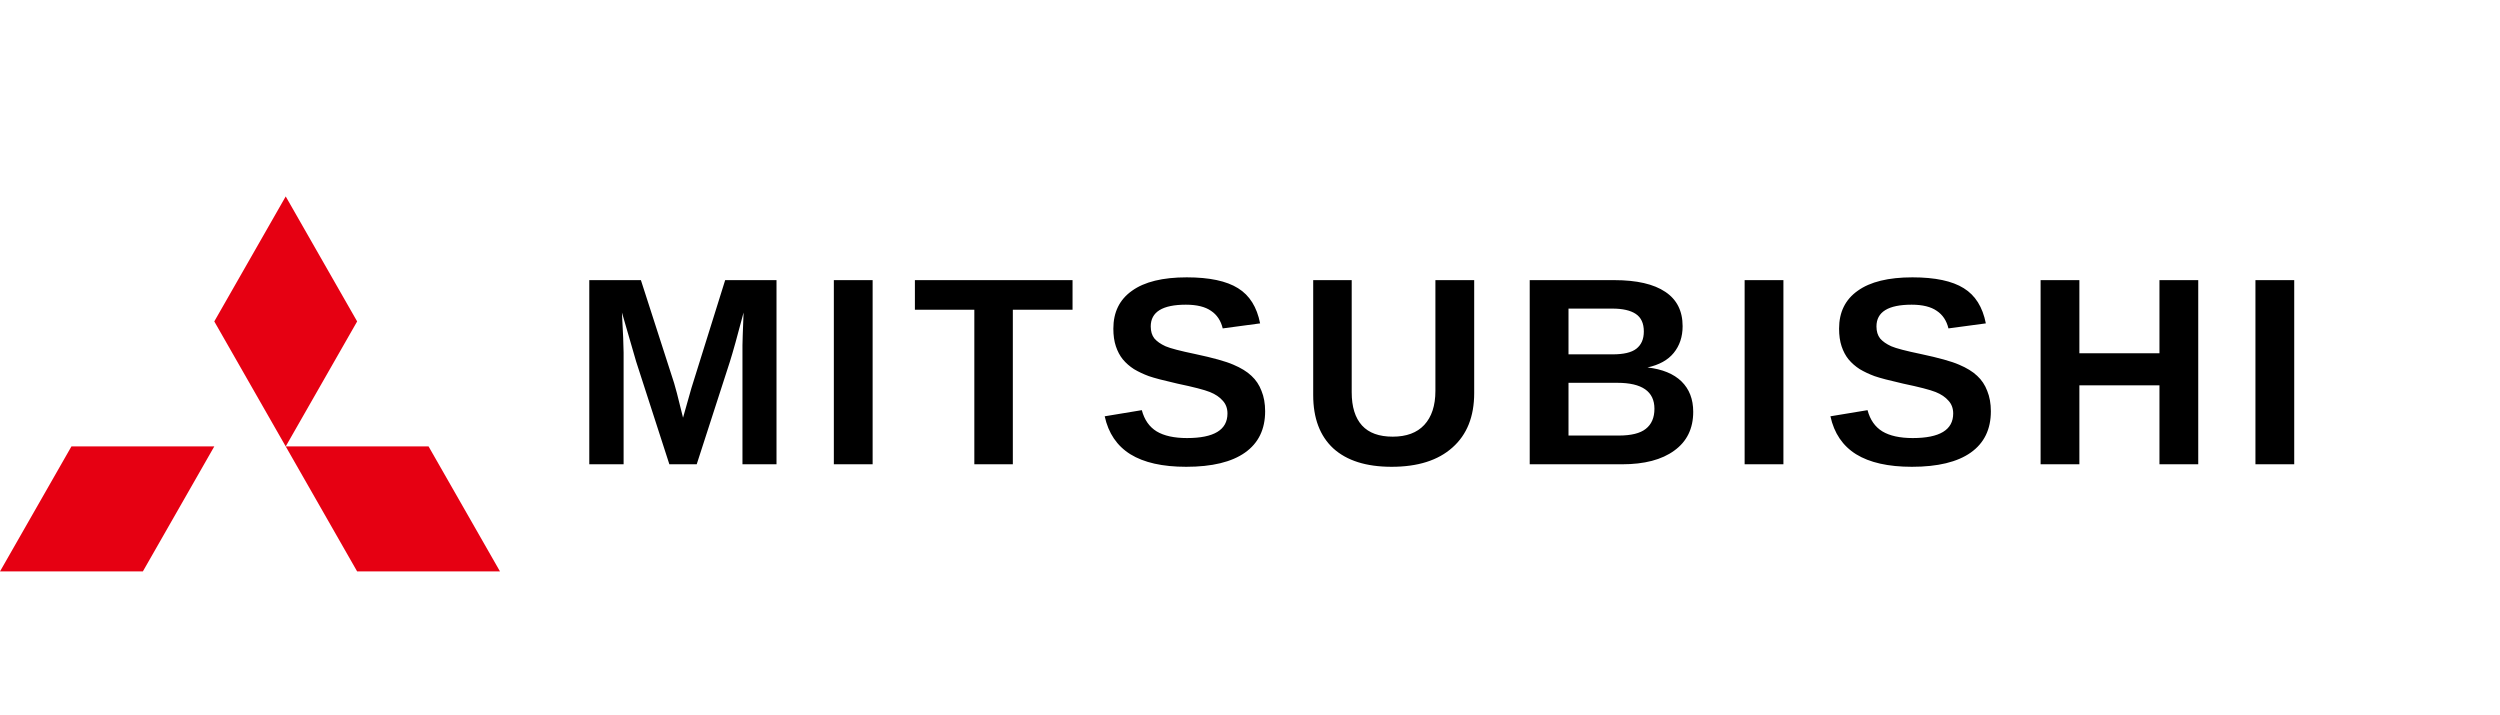
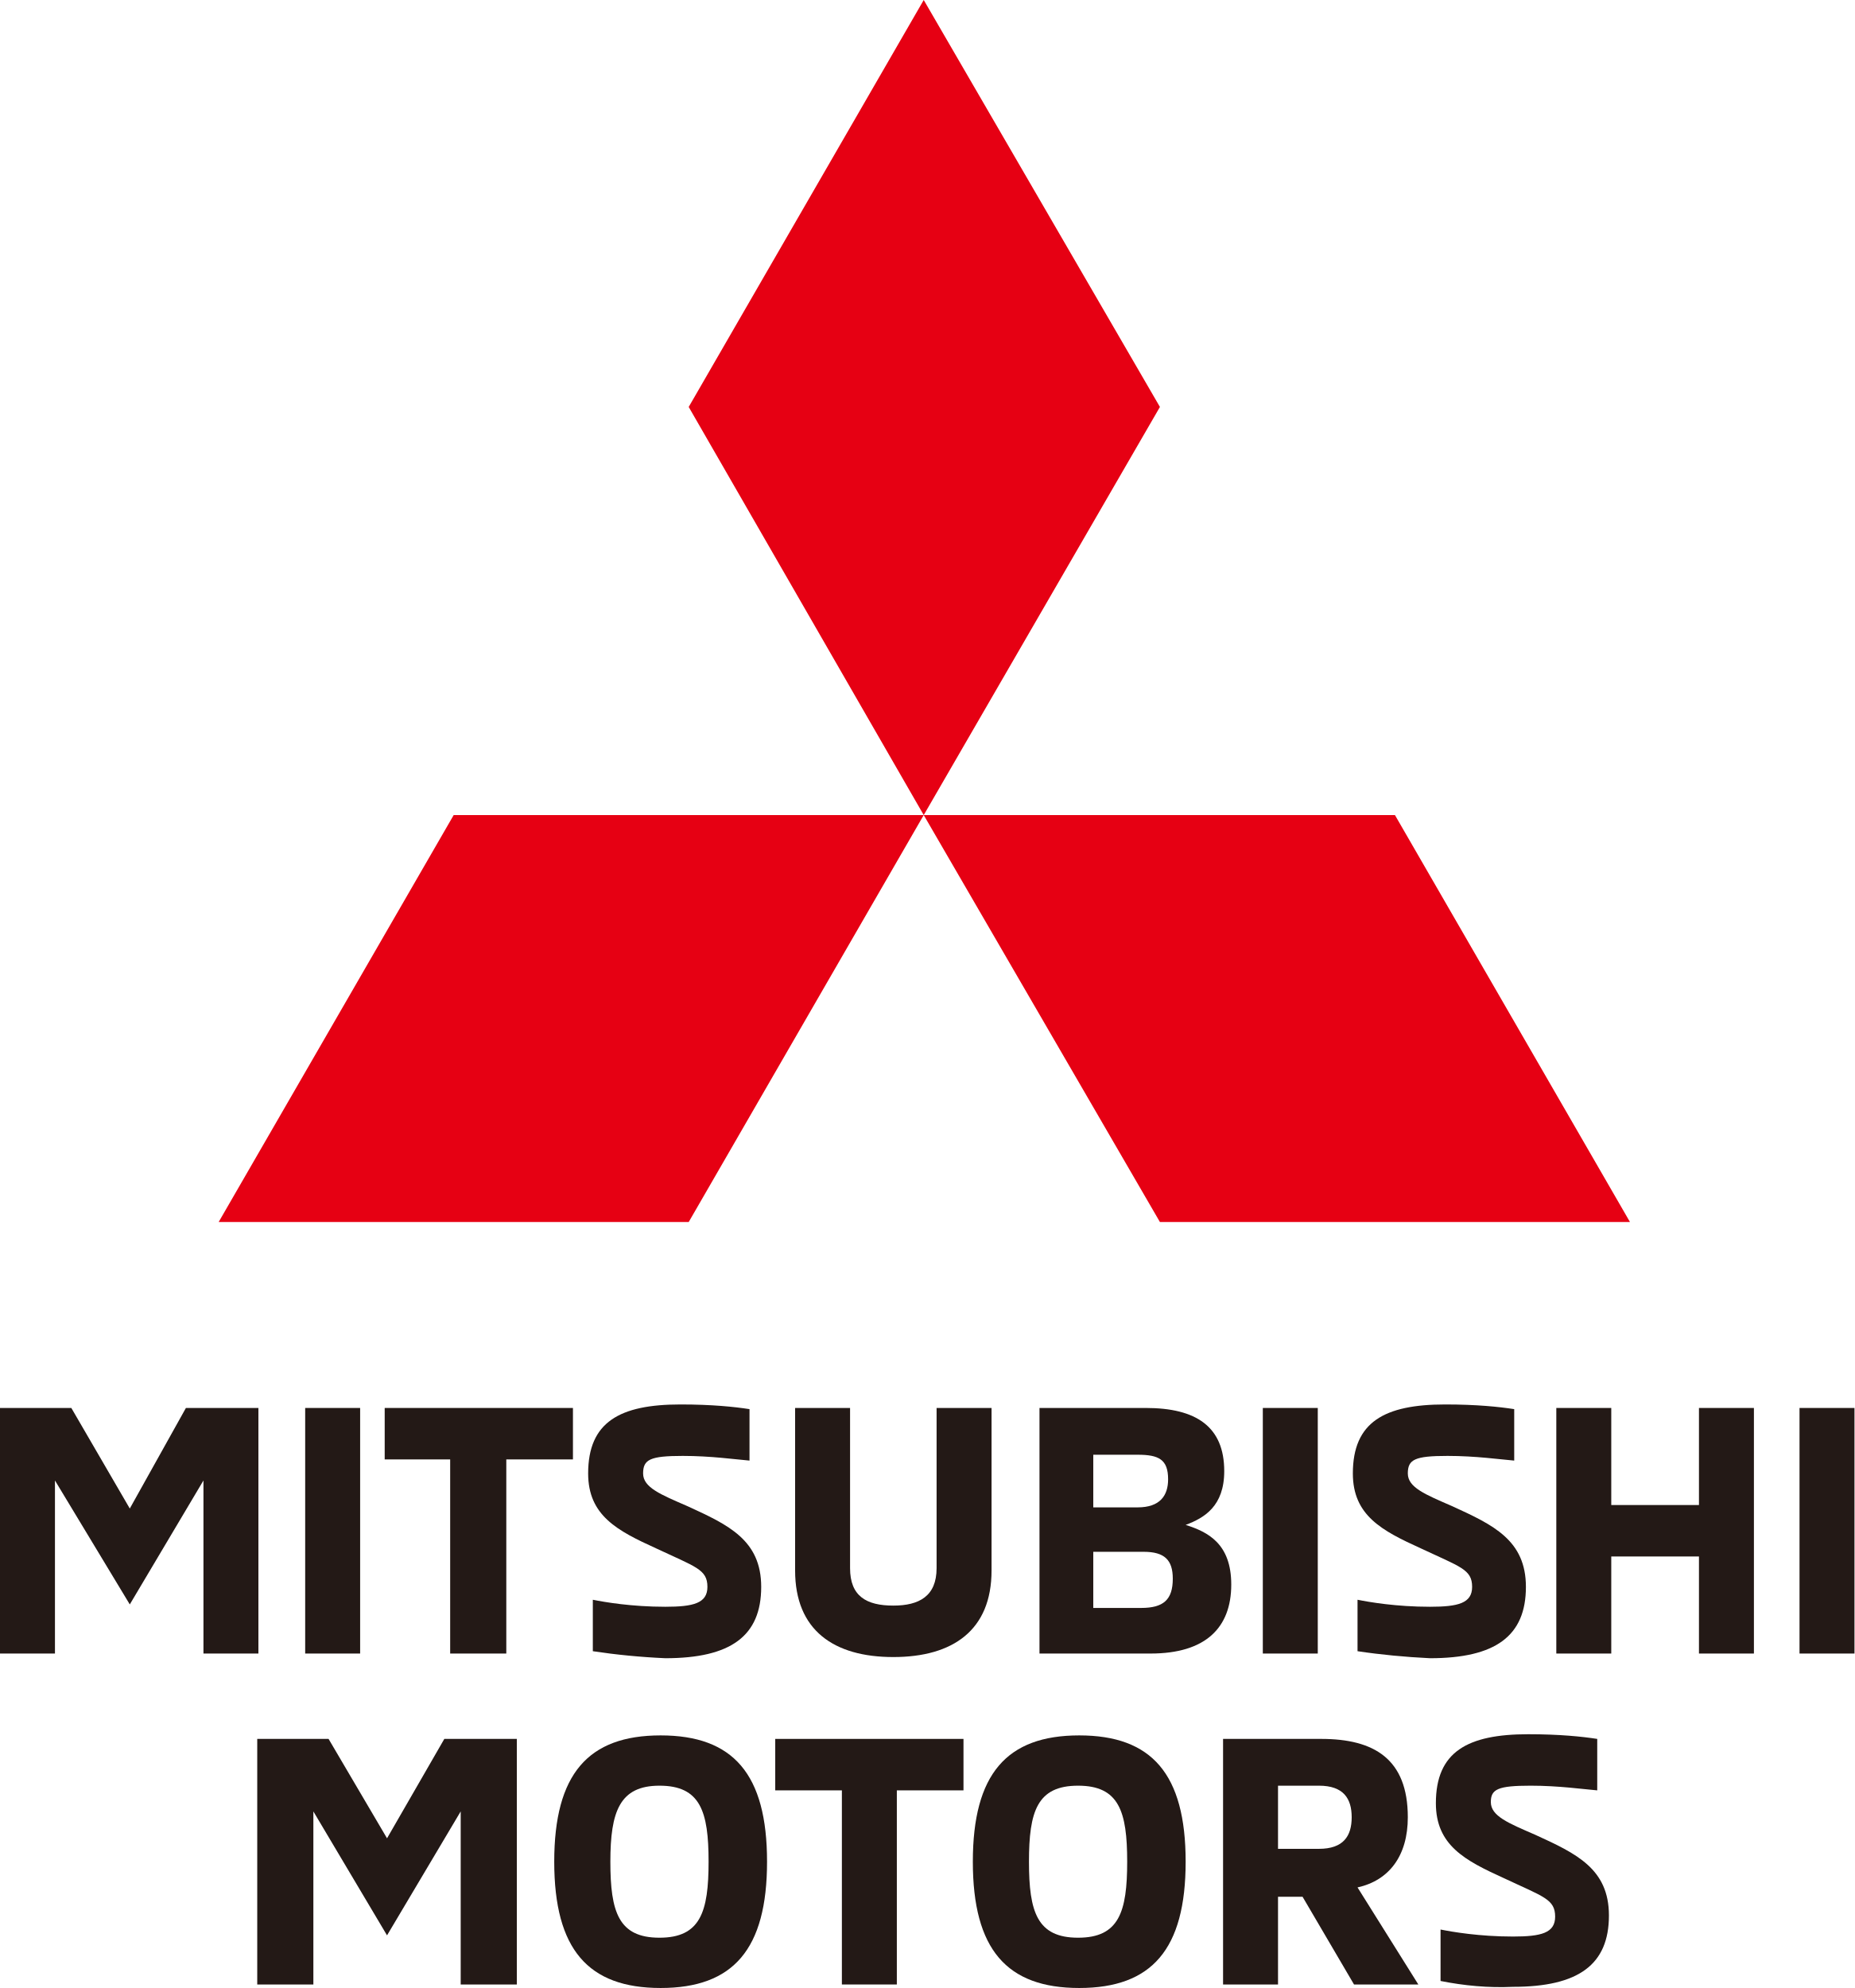
- <svg xmlns="http://www.w3.org/2000/svg" viewBox="0 0 140 40" role="img" aria-label="Mitsubishi">
-   <path fill="#E60012" d="M8 32H0l4-7h8zm12 0h8l-4-7h-8zm0-14l-4-7-4 7 4 7z" />
-   <text x="32" y="26" fill="currentColor" font-family="Arial, Helvetica, sans-serif" font-size="15" font-weight="700" letter-spacing="0.08em">MITSUBISHI</text>
+ <svg xmlns="http://www.w3.org/2000/svg" id="レイヤー_1" width="2e3" height="2143.76" version="1.1" viewBox="0 0 2e3 2143.76" xml:space="preserve">
+   <g id="g44" transform="matrix(12.6103 0 0 12.6103 -100.883 -15.1324)">
+     <g id="g34">
+       <polygon id="polygon2" points="12.7 127.8 12.7 142.6 8 142.6 8 121.6 14.1 121.6 19.1 130.2 23.9 121.6 30.1 121.6 30.1 142.6 25.4 142.6 25.4 127.8 19.1 138.4" style="fill:#231916" />
+       <rect id="rect4" x="34.1" y="121.6" width="4.7" height="21" style="fill:#231916" />
+       <polygon id="polygon6" points="51.3 126 51.3 142.6 46.5 142.6 46.5 126 40.9 126 40.9 121.6 57 121.6 57 126" style="fill:#231916" />
+       <path id="path8" d="m58.7 142.4v-4.4c1 0.2 3.3 0.6 6.2 0.6 2.4 0 3.6-0.3 3.6-1.7 0-1.5-1-1.7-4.4-3.3-3.3-1.5-5.8-2.8-5.8-6.4 0-4.4 2.7-5.9 7.9-5.9 2.7 0 4.6 0.2 5.9 0.4v4.4c-1.2-0.1-3.3-0.4-5.7-0.4-2.8 0-3.4 0.3-3.4 1.5s1.5 1.8 3.8 2.8c3.5 1.6 6.3 2.9 6.3 6.9 0 4.2-2.6 6.1-8.2 6.1-2.2-0.1-4.2-0.3-6.2-0.6" style="fill:#231916" />
+       <path id="path10" d="m76 135.5v-13.9h4.7v13.7c0 2.4 1.4 3.2 3.7 3.2 2.2 0 3.7-0.8 3.7-3.2v-13.7h4.7v13.9c0 5.1-3.3 7.4-8.4 7.4s-8.4-2.3-8.4-7.4" style="fill:#231916" />
+       <path id="path12" d="m96.8 121.6h9.2c4.3 0 6.7 1.6 6.7 5.4 0 3-1.7 4-3.3 4.6 1.9 0.6 3.9 1.6 3.9 5.1 0 3.7-2.2 5.9-6.9 5.9h-9.5v-21zm8.5 8.5c1.9 0 2.6-1 2.6-2.4 0-1.7-0.8-2.1-2.6-2.1h-3.8v4.5zm0.3 8.6c1.9 0 2.7-0.7 2.7-2.5 0-1.6-0.7-2.3-2.5-2.3h-4.3v4.8z" style="fill:#231916" />
+       <rect id="rect14" x="116" y="121.6" width="4.7" height="21" style="fill:#231916" />
+       <path id="path16" d="m124.1 142.4v-4.4c1 0.2 3.3 0.6 6.2 0.6 2.4 0 3.6-0.3 3.6-1.7 0-1.5-1-1.7-4.4-3.3-3.3-1.5-5.8-2.8-5.8-6.4 0-4.4 2.7-5.9 7.9-5.9 2.7 0 4.6 0.2 5.9 0.4v4.4c-1.2-0.1-3.3-0.4-5.7-0.4-2.8 0-3.4 0.3-3.4 1.5s1.5 1.8 3.8 2.8c3.5 1.6 6.3 2.9 6.3 6.9 0 4.2-2.6 6.1-8.2 6.1-2.1-0.1-4.2-0.3-6.2-0.6" style="fill:#231916" />
+       <polygon id="polygon18" points="145.8 142.6 141.1 142.6 141.1 121.6 145.8 121.6 145.8 129.9 153.3 129.9 153.3 121.6 158 121.6 158 142.6 153.3 142.6 153.3 134.3 145.8 134.3" style="fill:#231916" />
+       <rect id="rect20" x="161.9" y="121.6" width="4.7" height="21" style="fill:#231916" />
+       <polygon id="polygon22" points="34.8 156.1 34.8 170.9 30 170.9 30 149.9 36.1 149.9 41.1 158.4 46 149.9 52.2 149.9 52.2 170.9 47.4 170.9 47.4 156.1 41.1 166.7" style="fill:#231916" />
+       <path id="path24" d="m55.4 160.4c0-7.5 2.9-10.8 9.1-10.8s9.1 3.3 9.1 10.8-2.9 10.8-9.1 10.8-9.1-3.3-9.1-10.8m13.2 0c0-4.3-0.7-6.5-4.2-6.5-3.4 0-4.2 2.2-4.2 6.5s0.7 6.5 4.2 6.5 4.2-2.2 4.2-6.5" style="fill:#231916" />
+       <polygon id="polygon26" points="84.7 154.3 84.7 170.9 80 170.9 80 154.3 74.3 154.3 74.3 149.9 90.4 149.9 90.4 154.3" style="fill:#231916" />
+       <path id="path28" d="m91.2 160.4c0-7.5 2.9-10.8 9.1-10.8s9.1 3.3 9.1 10.8-2.9 10.8-9.1 10.8-9.1-3.3-9.1-10.8m13.2 0c0-4.3-0.7-6.5-4.2-6.5s-4.2 2.2-4.2 6.5 0.7 6.5 4.2 6.5 4.2-2.2 4.2-6.5" style="fill:#231916" />
+       <path id="path30" d="m112.5 149.9h8.5c4.5 0 7.4 1.7 7.4 6.7 0 3.3-1.6 5.4-4.3 6l5.2 8.3h-5.5l-4.4-7.5h-2.1v7.5h-4.7v-21zm8.3 9.4c2.1 0 2.8-1.1 2.8-2.7s-0.7-2.7-2.8-2.7h-3.5v5.4z" style="fill:#231916" />
+       <path id="path32" d="m131.2 170.6v-4.4c1 0.2 3.3 0.6 6.2 0.6 2.4 0 3.6-0.3 3.6-1.7 0-1.5-1-1.7-4.4-3.3-3.3-1.5-5.8-2.8-5.8-6.4 0-4.4 2.7-5.9 7.9-5.9 2.7 0 4.6 0.2 5.9 0.4v4.4c-1.2-0.1-3.3-0.4-5.7-0.4-2.8 0-3.4 0.3-3.4 1.4 0 1.2 1.5 1.8 3.8 2.8 3.5 1.6 6.3 2.9 6.3 6.9 0 4.2-2.6 6.1-8.2 6.1-2.1 0.1-4.2-0.1-6.2-0.5" style="fill:#231916" />
+     </g>
+     <g id="g42">
+       <polygon id="polygon36" points="87 70.9 107.2 36 87 1.2 66.9 36" style="fill:#e60013" />
+       <polygon id="polygon38" points="87 70.9 107.2 105.7 147.4 105.7 127.3 70.9" style="fill:#e60013" />
+       <polygon id="polygon40" points="87 70.9 66.9 105.7 26.7 105.7 46.8 70.9" style="fill:#e60013" />
+     </g>
+   </g>
</svg>
